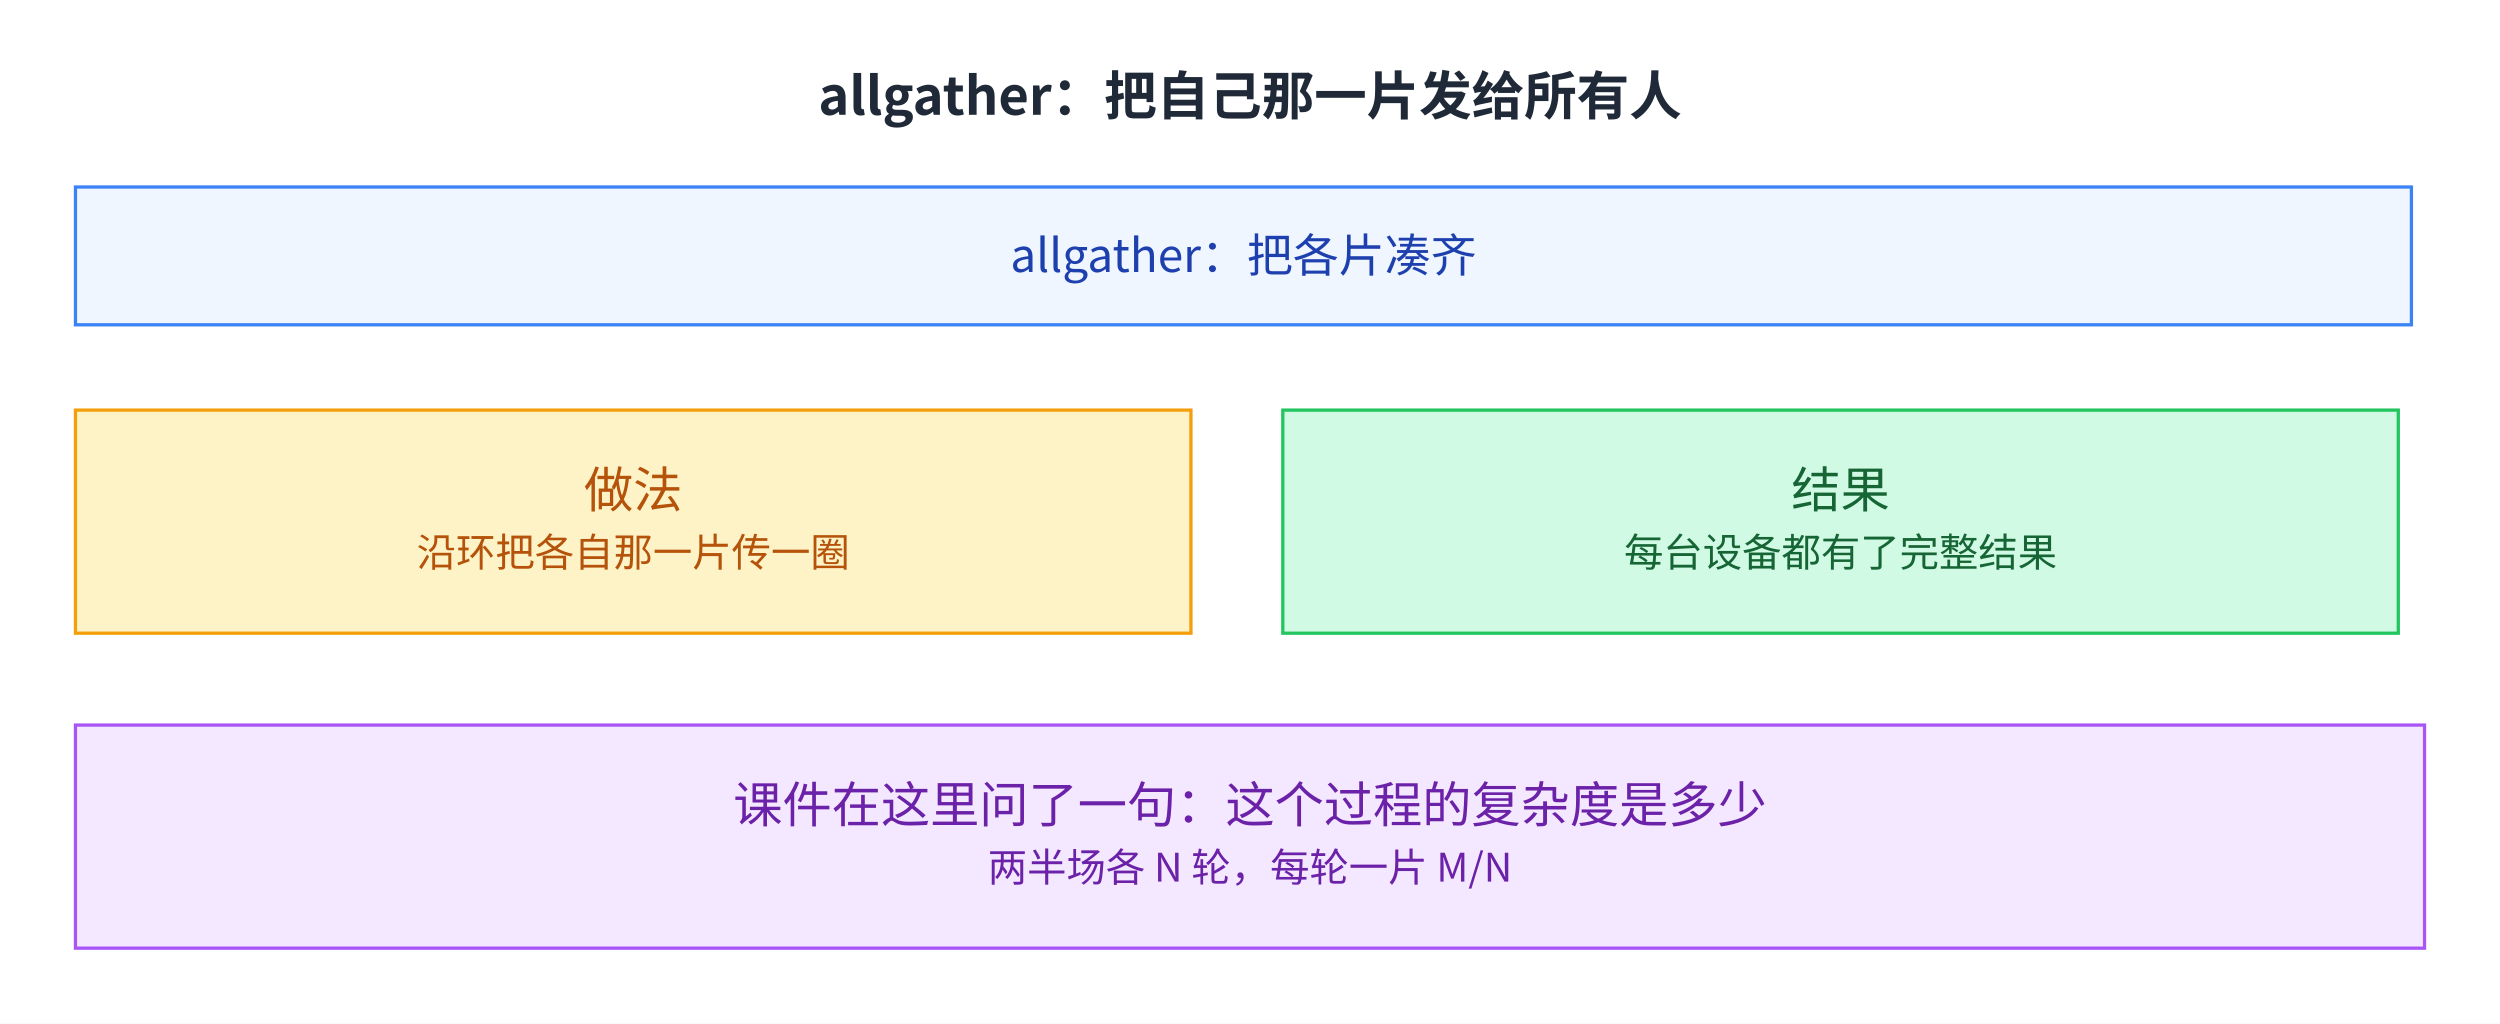
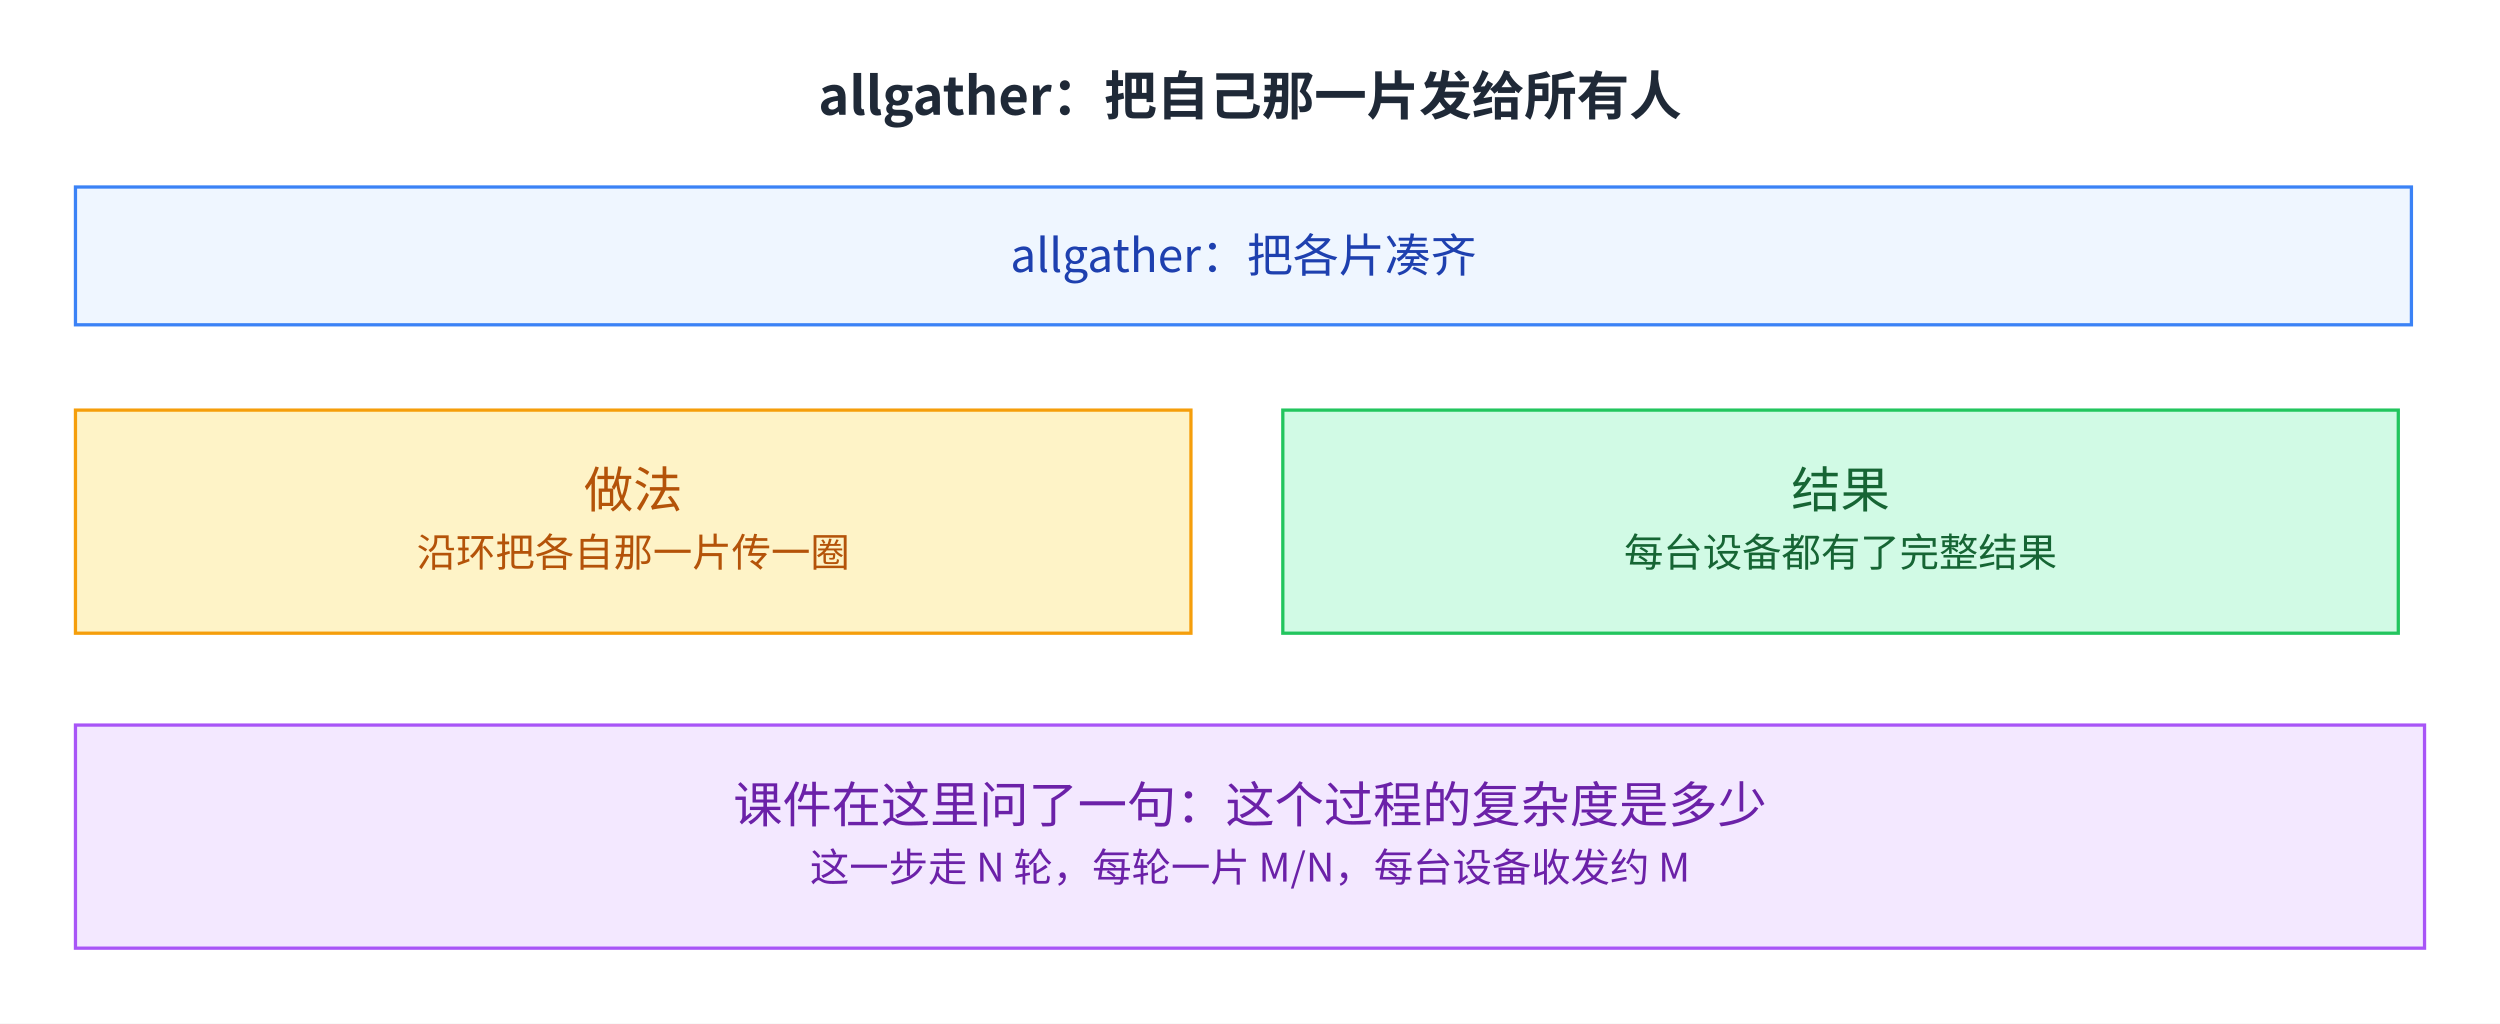
<svg xmlns="http://www.w3.org/2000/svg" viewBox="2 13.0 762 312.0" width="762" height="312.0" role="img" aria-labelledby="fig-memory-optimization-9-title fig-memory-optimization-9-desc">
  <defs>
    <style>
      text { font-family: 'PingFang SC', 'Microsoft YaHei', 'Noto Sans CJK SC', system-ui, sans-serif; }
    </style>
    <marker id="arrow" markerWidth="8" markerHeight="8" refX="2" refY="4" orient="auto" markerUnits="userSpaceOnUse">
      <path d="M0,0 L8,4 L0,8 L2,4 z" fill="#64748b" />
    </marker>
  </defs>
  <rect x="2" y="13.0" width="762" height="312.0" fill="#ffffff" />
  <text x="383.0" y="48" font-size="16" font-weight="600" fill="#1f2937" text-anchor="middle">allgather：把自己那一片发给所有人</text>
  <rect x="25" y="70" width="712" height="42" fill="#eff6ff" stroke="#3b82f6" />
  <text x="381.0" y="95.9" font-size="14" fill="#1e40af" text-anchor="middle">allgather：把各片凑齐</text>
  <rect x="25" y="138" width="340" height="68" fill="#fef3c7" stroke="#f59e0b" />
  <text x="195.0" y="167.7" font-size="15" fill="#b45309" text-anchor="middle">做法</text>
  <text x="195.0" y="185.7" font-size="12" fill="#b45309" text-anchor="middle">沿环把各自那一片传一圈</text>
  <rect x="393" y="138" width="340" height="68" fill="#d1fae5" stroke="#22c55e" />
  <text x="563.0" y="167.7" font-size="15" fill="#166534" text-anchor="middle">结果</text>
  <text x="563.0" y="185.7" font-size="12" fill="#166534" text-anchor="middle">每台设备都有了完整结果</text>
  <rect x="25" y="234" width="716" height="68" fill="#f3e8ff" stroke="#a855f7" />
  <text x="383.0" y="263.7" font-size="15" fill="#6b21a8" text-anchor="middle">课件在这里问了一句：这个过程的复杂度是多少</text>
-   <text x="383.0" y="281.7" font-size="12" fill="#6b21a8" text-anchor="middle">两半场各 N 轮，每轮一片 M/N</text>
+   <text x="383.0" y="281.7" font-size="12" fill="#6b21a8" text-anchor="middle">这一步走 N 轮，每轮一片 M/N，每台设备收发约 M</text>
</svg>
